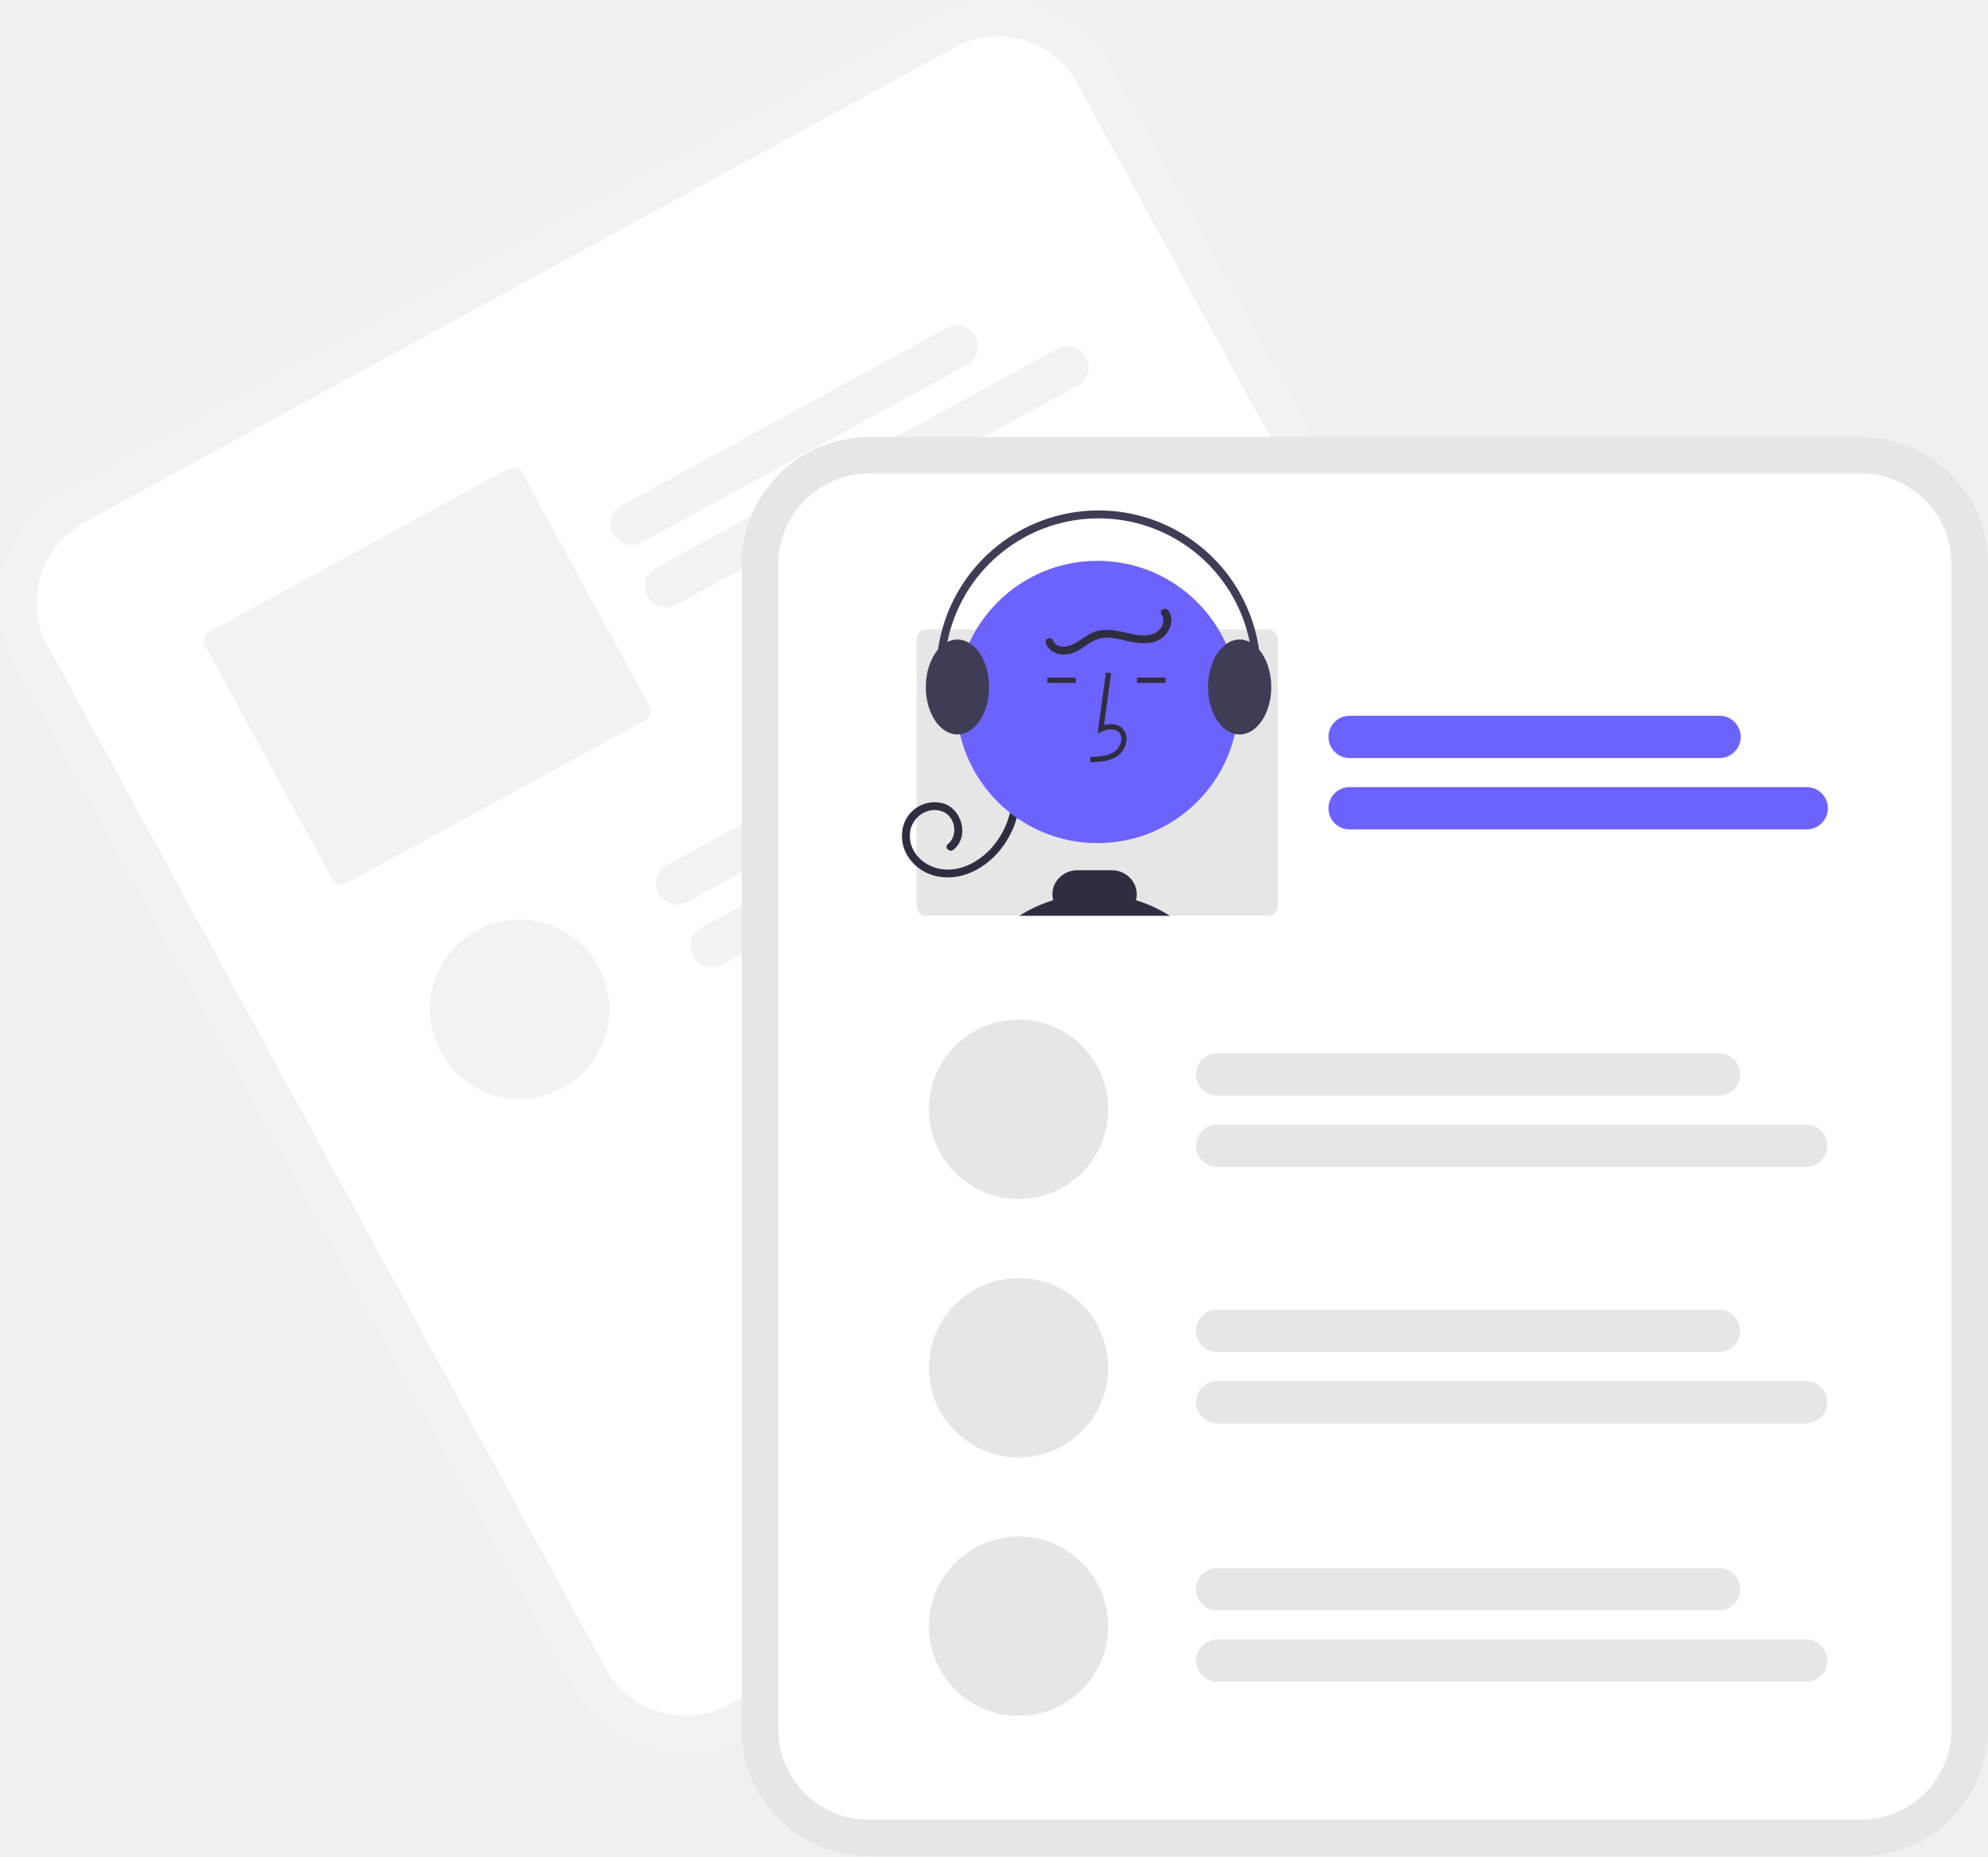
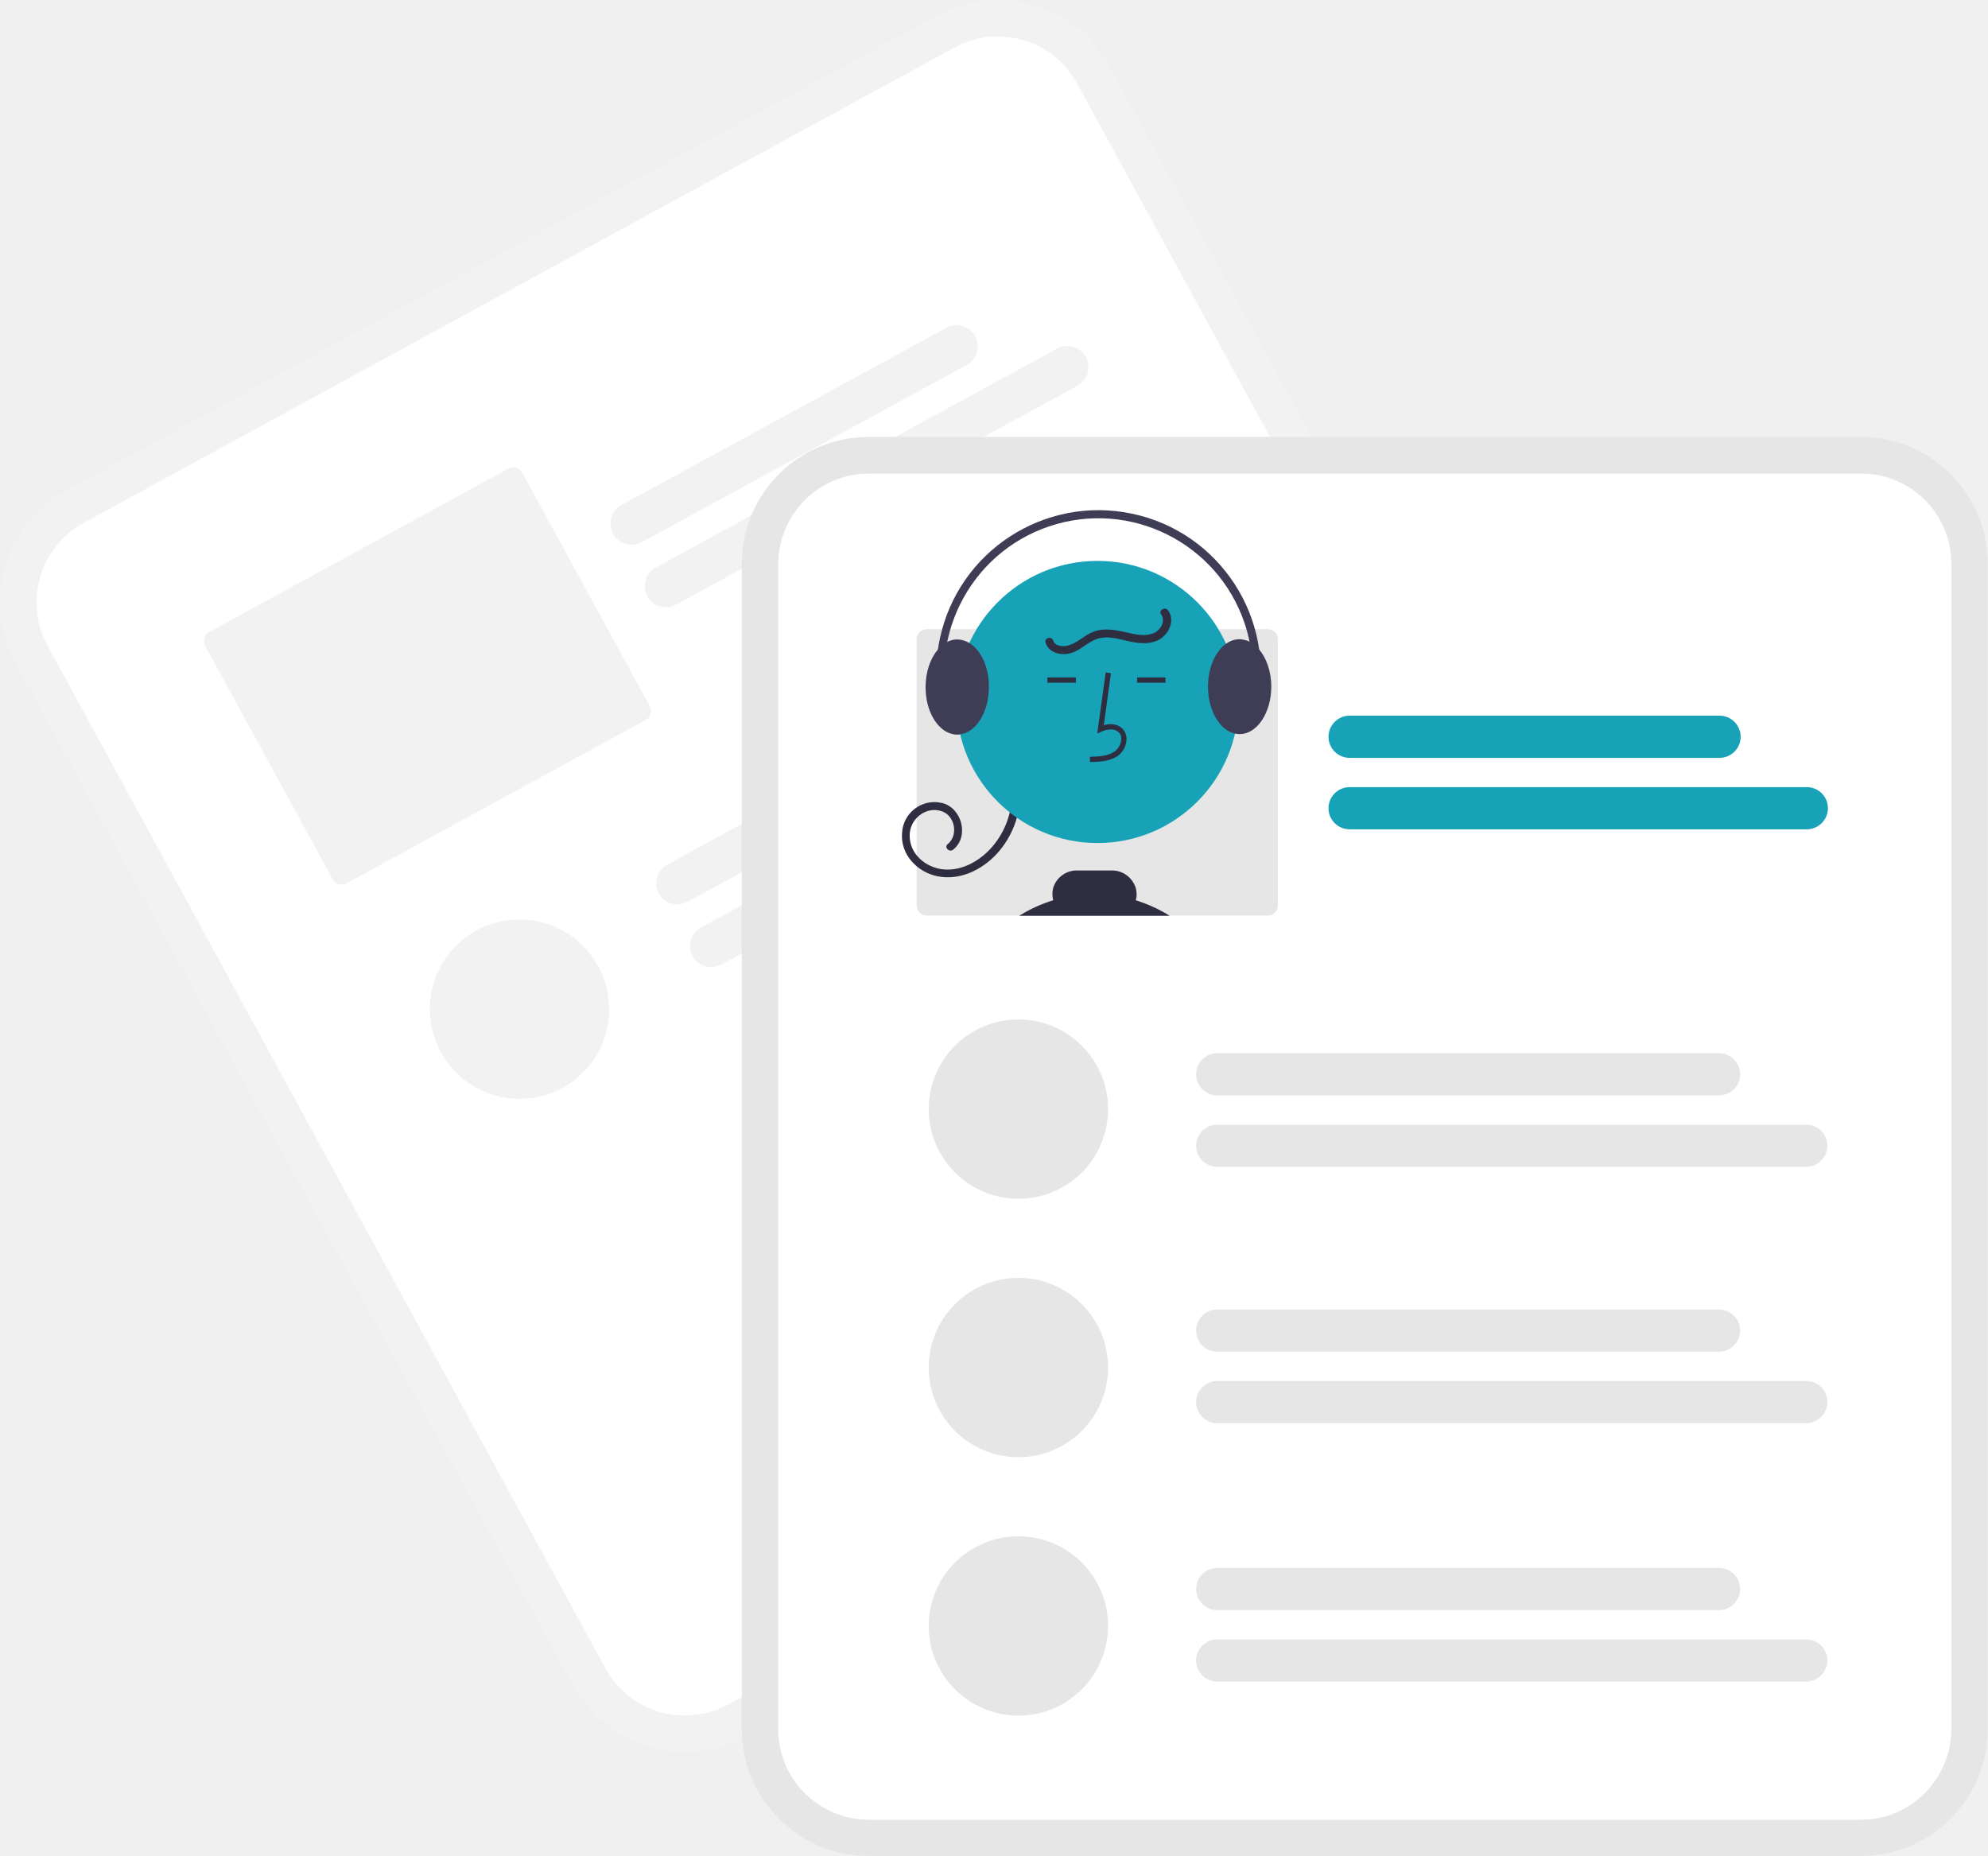
- <svg xmlns="http://www.w3.org/2000/svg" id="b85b6090-e265-40b4-b5a6-f759bbd384f1" data-name="Layer 1" width="753.875" height="703.828" viewBox="0 0 753.875 703.828">
-   <path d="M578.475,103.958l-23.068,12.587L271.198,271.614,248.13,284.201a48.179,48.179,0,0,0-19.195,65.296L440.578,737.391a48.179,48.179,0,0,0,65.296,19.196l.06-.033L836.159,576.375l.06-.033a48.179,48.179,0,0,0,19.196-65.296L643.771,123.153A48.179,48.179,0,0,0,578.475,103.958Z" transform="translate(-223.0627 -98.08587)" fill="#f2f2f2" />
-   <path d="M585.111,116.119l-27.323,14.908L282.088,281.455,254.766,296.363a34.309,34.309,0,0,0-13.67,46.499L452.739,730.755a34.309,34.309,0,0,0,46.499,13.67l.06-.033L829.523,564.214l.06-.033a34.309,34.309,0,0,0,13.669-46.499L631.61,129.789A34.309,34.309,0,0,0,585.111,116.119Z" transform="translate(-223.0627 -98.08587)" fill="#fff" />
-   <path d="M589.667,236.521,466.505,303.721a8.014,8.014,0,1,1-7.677-14.07l123.162-67.2a8.014,8.014,0,1,1,7.677,14.07Z" transform="translate(-223.0627 -98.08587)" fill="#f2f2f2" />
-   <path d="M631.641,244.431,479.46,327.464a8.014,8.014,0,0,1-7.677-14.07l152.181-83.033a8.014,8.014,0,1,1,7.677,14.07Z" transform="translate(-223.0627 -98.08587)" fill="#f2f2f2" />
-   <path d="M415.872,275.748l-113.548,61.954a3.841,3.841,0,0,0-1.532,5.21L349.144,431.53a3.841,3.841,0,0,0,5.21,1.532l113.548-61.954a3.841,3.841,0,0,0,1.532-5.21l-48.352-88.617A3.841,3.841,0,0,0,415.872,275.748Z" transform="translate(-223.0627 -98.08587)" fill="#f2f2f2" />
-   <path d="M650.776,348.963,483.723,440.111a8.014,8.014,0,1,1-7.677-14.07l167.053-91.148a8.014,8.014,0,1,1,7.677,14.07Z" transform="translate(-223.0627 -98.08587)" fill="#f2f2f2" />
-   <path d="M692.751,356.872,496.678,463.854a8.014,8.014,0,0,1-7.677-14.07L685.074,342.802a8.014,8.014,0,1,1,7.677,14.07Z" transform="translate(-223.0627 -98.08587)" fill="#f2f2f2" />
-   <circle cx="197.039" cy="382.672" r="34" fill="#f2f2f2" />
-   <path d="M928.812,263.788H552.494a48.179,48.179,0,0,0-48.125,48.125V753.789a48.179,48.179,0,0,0,48.125,48.125H928.812a48.179,48.179,0,0,0,48.125-48.125V311.913A48.179,48.179,0,0,0,928.812,263.788Z" transform="translate(-223.0627 -98.08587)" fill="#e6e6e6" />
-   <path d="M928.813,277.642H552.494a34.309,34.309,0,0,0-34.271,34.271V753.789A34.309,34.309,0,0,0,552.494,788.06H928.813a34.309,34.309,0,0,0,34.271-34.271V311.913A34.309,34.309,0,0,0,928.813,277.642Z" transform="translate(-223.0627 -98.08587)" fill="#fff" />
-   <path d="M875.143,385.517H734.842a8.014,8.014,0,0,1,0-16.028H875.143a8.014,8.014,0,1,1,0,16.028Z" transform="translate(-223.0627 -98.08587)" fill="#6c63ff" />
-   <path d="M908.201,412.565H734.842a8.014,8.014,0,1,1,0-16.028h173.36a8.014,8.014,0,0,1,0,16.028Z" transform="translate(-223.0627 -98.08587)" fill="#6c63ff" />
-   <path d="M703.792,336.711H574.442a3.841,3.841,0,0,0-3.84,3.84v100.95a3.841,3.841,0,0,0,3.84,3.84h129.35a3.841,3.841,0,0,0,3.84-3.84v-100.95A3.841,3.841,0,0,0,703.792,336.711Z" transform="translate(-223.0627 -98.08587)" fill="#e6e6e6" />
-   <path d="M609.924,398.701a34.087,34.087,0,0,1-8.804,23.076c-5.656,6.207-14.076,10.324-22.573,8.62-7.824-1.568-14.182-8.407-13.389-16.68a12.356,12.356,0,0,1,15.267-11.095c7.433,1.929,10.394,12.641,4.201,17.669-1.486,1.206-3.621-.904-2.121-2.121,4.094-3.324,2.829-10.595-2.112-12.419-5.754-2.123-11.85,2.443-12.264,8.326-.491,6.974,4.852,12.226,11.404,13.463,7.088,1.338,14.115-2.29,18.918-7.297a30.955,30.955,0,0,0,8.474-21.542,1.501,1.501,0,0,1,3,0Z" transform="translate(-223.0627 -98.08587)" fill="#2f2e41" />
-   <circle cx="416.155" cy="266.167" r="53.519" fill="#6c63ff" />
-   <path d="M636.48,387.089l-.056-2c3.721-.104,7.001-.337,9.466-2.138a6.148,6.148,0,0,0,2.381-4.528,3.514,3.514,0,0,0-1.153-2.895c-1.636-1.382-4.269-.935-6.188-.055l-1.655.759,3.173-23.19,1.981.271-2.699,19.727c2.607-.767,5.023-.437,6.678.961a5.471,5.471,0,0,1,1.86,4.492,8.133,8.133,0,0,1-3.2,6.073C643.903,386.881,639.787,386.996,636.48,387.089Z" transform="translate(-223.0627 -98.08587)" fill="#2f2e41" />
-   <rect x="431.167" y="256.929" width="10.771" height="2" fill="#2f2e41" />
-   <rect x="397.167" y="256.929" width="10.771" height="2" fill="#2f2e41" />
-   <path d="M609.572,445.341a53.006,53.006,0,0,1,12.89-5.93,8.568,8.568,0,0,1,.02-4.71,9.426,9.426,0,0,1,9.13-6.63h13.04a9.46,9.46,0,0,1,9.15,6.64,8.532,8.532,0,0,1,.02,4.7,53.167,53.167,0,0,1,12.89,5.93Z" transform="translate(-223.0627 -98.08587)" fill="#2f2e41" />
-   <path d="M700.522,344.391a11.571,11.571,0,0,0-3.53-2.87,8.367,8.367,0,0,0-3.85-.95,8.772,8.772,0,0,0-5.11,1.72c-4.07,2.88-6.89,9.09-6.89,16.28,0,9.02,4.44,16.5,10.21,17.8a8.253,8.253,0,0,0,1.79.2c6.61,0,12-8.07,12-18C705.142,352.811,703.332,347.681,700.522,344.391Z" transform="translate(-223.0627 -98.08587)" fill="#3f3d56" />
-   <path d="M590.602,341.861h-.01a8.578,8.578,0,0,0-4.45-1.29,8.367,8.367,0,0,0-3.85.95,11.571,11.571,0,0,0-3.53,2.87l-.01.01c-2.8,3.29-4.61,8.42-4.61,14.17,0,7.76,3.28,14.38,7.88,16.91a8.542,8.542,0,0,0,4.12,1.09,7.724,7.724,0,0,0,.96-.06h.01c6.16-.74,11.03-8.5,11.03-17.94C598.142,351.011,595.013,344.521,590.602,341.861Z" transform="translate(-223.0627 -98.08587)" fill="#3f3d56" />
-   <path d="M582.772,373.76a1.501,1.501,0,0,0,1.422-1.98,58.499,58.499,0,1,1,112.687-6.575,1.5,1.5,0,0,0,2.936.619A61.501,61.501,0,1,0,581.351,372.739,1.501,1.501,0,0,0,582.772,373.76Z" transform="translate(-223.0627 -98.08587)" fill="#3f3d56" />
-   <path d="M666.103,329.577c2.119,2.893,1.074,6.791-1.158,9.285-2.905,3.245-7.539,3.45-11.562,2.848-4.514-.676-9.303-2.791-13.873-1.366-3.895,1.215-6.674,4.748-10.721,5.635-3.589.787-7.881-.255-9.139-4.08-.605-1.838,2.291-2.626,2.893-.798.814,2.475,4.329,2.425,6.341,1.74,3.227-1.099,5.714-3.771,8.885-5.047,3.739-1.505,7.796-.825,11.603.032,3.588.808,7.718,2.006,11.293.497,2.645-1.117,4.75-4.635,2.847-7.232-1.142-1.559,1.46-3.057,2.59-1.514Z" transform="translate(-223.0627 -98.08587)" fill="#2f2e41" />
-   <path d="M874.932,513.492H684.63a8.014,8.014,0,1,1,0-16.028H874.932a8.014,8.014,0,0,1,0,16.028Z" transform="translate(-223.0627 -98.08587)" fill="#e6e6e6" />
-   <path d="M907.99,540.539H684.63a8.014,8.014,0,1,1,0-16.028H907.99a8.014,8.014,0,1,1,0,16.028Z" transform="translate(-223.0627 -98.08587)" fill="#e6e6e6" />
-   <path d="M874.932,610.705H684.63a8.014,8.014,0,1,1,0-16.028H874.932a8.014,8.014,0,1,1,0,16.028Z" transform="translate(-223.0627 -98.08587)" fill="#e6e6e6" />
-   <path d="M907.99,637.753H684.63a8.014,8.014,0,1,1,0-16.028H907.99a8.014,8.014,0,1,1,0,16.028Z" transform="translate(-223.0627 -98.08587)" fill="#e6e6e6" />
-   <circle cx="386.25" cy="420.614" r="34" fill="#e6e6e6" />
-   <circle cx="386.25" cy="518.614" r="34" fill="#e6e6e6" />
-   <path d="M874.932,708.705H684.63a8.014,8.014,0,1,1,0-16.028H874.932a8.014,8.014,0,1,1,0,16.028Z" transform="translate(-223.0627 -98.08587)" fill="#e6e6e6" />
-   <path d="M907.99,735.753H684.63a8.014,8.014,0,1,1,0-16.028H907.99a8.014,8.014,0,1,1,0,16.028Z" transform="translate(-223.0627 -98.08587)" fill="#e6e6e6" />
-   <circle cx="386.25" cy="616.614" r="34" fill="#e6e6e6" />
+ <svg xmlns="http://www.w3.org/2000/svg" version="1.1" id="b85b6090-e265-40b4-b5a6-f759bbd384f1" x="0px" y="0px" viewBox="0 0 753.9 703.8" style="enable-background:new 0 0 753.9 703.8;" xml:space="preserve">
+   <style type="text/css">
+ 	.st0{fill:#F2F2F2;}
+ 	.st1{fill:#FFFFFF;}
+ 	.st2{fill:#E6E6E6;}
+ 	.st3{fill:#17A2B8;}
+ 	.st4{fill:#2F2E41;}
+ 	.st5{fill:#3F3D56;}
+ </style>
+   <path class="st0" d="M355.4,5.9l-23.1,12.6L48.1,173.5l-23.1,12.6c-23.3,12.8-31.9,42-19.2,65.3l211.6,387.9  c12.8,23.3,42,31.9,65.3,19.2l0.1,0l330.2-180.2l0.1,0c23.3-12.8,31.9-42,19.2-65.3L420.7,25.1C408,1.8,378.7-6.8,355.4,5.9z" />
+   <path class="st1" d="M362,18l-27.3,14.9L59,183.4l-27.3,14.9C15.1,207.4,9,228.2,18,244.8l211.6,387.9c9.1,16.6,29.9,22.7,46.5,13.7  l0.1,0l330.2-180.2l0.1,0c16.6-9.1,22.7-29.9,13.7-46.5L408.5,31.7C399.5,15.1,378.7,9,362,18z" />
+   <path class="st0" d="M366.6,138.4l-123.2,67.2c-3.9,2.1-8.8,0.7-10.9-3.2s-0.7-8.8,3.2-10.9l0,0l123.2-67.2  c3.9-2.1,8.8-0.7,10.9,3.2C371.9,131.4,370.5,136.3,366.6,138.4L366.6,138.4z" />
+   <path class="st0" d="M408.6,146.3l-152.2,83c-3.9,2.1-8.8,0.7-10.9-3.2s-0.7-8.8,3.2-10.9l0,0l152.2-83c3.9-2.1,8.8-0.7,10.9,3.2  C413.9,139.4,412.5,144.2,408.6,146.3L408.6,146.3z" />
+   <path class="st0" d="M192.8,177.7l-113.5,62c-1.9,1-2.5,3.3-1.5,5.2l48.4,88.6c1,1.9,3.3,2.5,5.2,1.5l113.5-62  c1.9-1,2.5-3.3,1.5-5.2L198,179.2C197,177.3,194.7,176.6,192.8,177.7z" />
+   <path class="st0" d="M427.7,250.9L260.7,342c-3.9,2.1-8.8,0.7-10.9-3.2s-0.7-8.8,3.2-10.9l0,0L420,236.8c3.9-2.1,8.8-0.7,10.9,3.2  C433,243.9,431.6,248.8,427.7,250.9L427.7,250.9z" />
+   <path class="st0" d="M469.7,258.8l-196.1,107c-3.9,2.1-8.8,0.7-10.9-3.2s-0.7-8.8,3.2-10.9l0,0l196.1-107c3.9-2.1,8.8-0.7,10.9,3.2  C475,251.8,473.6,256.7,469.7,258.8L469.7,258.8z" />
+   <circle class="st0" cx="197" cy="382.7" r="34" />
+   <path class="st2" d="M705.7,165.7H329.4c-26.6,0-48.1,21.6-48.1,48.1v441.9c0,26.6,21.6,48.1,48.1,48.1h376.3  c26.6,0,48.1-21.6,48.1-48.1V213.8C753.8,187.3,732.3,165.7,705.7,165.7z" />
+   <path class="st1" d="M705.8,179.6H329.4c-18.9,0-34.2,15.4-34.3,34.3v441.9c0,18.9,15.4,34.2,34.3,34.3h376.3  c18.9,0,34.2-15.4,34.3-34.3V213.8C740,194.9,724.7,179.6,705.8,179.6z" />
+   <path class="st3" d="M652.1,287.4H511.8c-4.4,0-8-3.6-8-8c0-4.4,3.6-8,8-8h140.3c4.4,0,8,3.6,8,8  C660.1,283.8,656.5,287.4,652.1,287.4C652.1,287.4,652.1,287.4,652.1,287.4z" />
+   <path class="st3" d="M685.1,314.5H511.8c-4.4,0-8-3.6-8-8c0-4.4,3.6-8,8-8h173.4c4.4,0,8,3.6,8,8  C693.2,310.9,689.6,314.5,685.1,314.5z" />
+   <path class="st2" d="M480.7,238.6H351.4c-2.1,0-3.8,1.7-3.8,3.8v101c0,2.1,1.7,3.8,3.8,3.8h129.4c2.1,0,3.8-1.7,3.8-3.8v-101  C484.6,240.3,482.9,238.6,480.7,238.6z" />
+   <path class="st4" d="M386.9,300.6c0.1,8.5-3.1,16.8-8.8,23.1c-5.7,6.2-14.1,10.3-22.6,8.6c-7.8-1.6-14.2-8.4-13.4-16.7  c0.5-6.8,6.4-11.9,13.2-11.4c0.7,0.1,1.4,0.2,2,0.3c7.4,1.9,10.4,12.6,4.2,17.7c-1.5,1.2-3.6-0.9-2.1-2.1c4.1-3.3,2.8-10.6-2.1-12.4  c-5.8-2.1-11.8,2.4-12.3,8.3c-0.5,7,4.9,12.2,11.4,13.5c7.1,1.3,14.1-2.3,18.9-7.3c5.5-5.8,8.5-13.5,8.5-21.5c0-0.8,0.7-1.5,1.6-1.4  C386.2,299.2,386.8,299.8,386.9,300.6L386.9,300.6z" />
+   <circle class="st3" cx="416.2" cy="266.2" r="53.5" />
+   <path class="st4" d="M413.4,289l-0.1-2c3.7-0.1,7-0.3,9.5-2.1c1.4-1.1,2.3-2.7,2.4-4.5c0.1-1.1-0.3-2.2-1.2-2.9  c-1.6-1.4-4.3-0.9-6.2-0.1l-1.7,0.8l3.2-23.2l2,0.3l-2.7,19.7c2.6-0.8,5-0.4,6.7,1c1.3,1.1,2,2.8,1.9,4.5c-0.1,2.4-1.3,4.6-3.2,6.1  C420.8,288.8,416.7,288.9,413.4,289z" />
+   <rect x="431.2" y="256.9" class="st4" width="10.8" height="2" />
+   <rect x="397.2" y="256.9" class="st4" width="10.8" height="2" />
+   <path class="st4" d="M386.5,347.3c4-2.5,8.3-4.5,12.9-5.9c-0.4-1.5-0.4-3.2,0-4.7c1.2-4,5-6.7,9.1-6.6h13c4.2-0.1,7.9,2.6,9.2,6.6  c0.4,1.5,0.5,3.2,0,4.7c4.5,1.4,8.9,3.4,12.9,5.9L386.5,347.3z" />
+   <path class="st5" d="M477.5,246.3c-1-1.2-2.2-2.2-3.5-2.9c-1.2-0.6-2.5-0.9-3.9-1c-1.8,0-3.6,0.6-5.1,1.7c-4.1,2.9-6.9,9.1-6.9,16.3  c0,9,4.4,16.5,10.2,17.8c0.6,0.1,1.2,0.2,1.8,0.2c6.6,0,12-8.1,12-18C482.1,254.7,480.3,249.6,477.5,246.3z" />
+   <path class="st5" d="M367.5,243.8L367.5,243.8c-1.3-0.8-2.9-1.3-4.5-1.3c-1.3,0-2.7,0.3-3.9,1c-1.4,0.7-2.6,1.7-3.5,2.9l0,0  c-2.8,3.3-4.6,8.4-4.6,14.2c0,7.8,3.3,14.4,7.9,16.9c1.3,0.7,2.7,1.1,4.1,1.1c0.3,0,0.6,0,1-0.1h0c6.2-0.7,11-8.5,11-17.9  C375.1,252.9,371.9,246.4,367.5,243.8z" />
+   <path class="st5" d="M359.7,275.7c0.8,0,1.5-0.7,1.5-1.5c0-0.2,0-0.3-0.1-0.5c-10.3-30.6,6.2-63.8,36.8-74.1  c30.6-10.3,63.8,6.2,74.1,36.8c3.3,9.9,3.9,20.5,1.8,30.7c-0.2,0.8,0.3,1.6,1.2,1.8s1.6-0.3,1.8-1.2l0,0c7-33.2-14.2-65.9-47.5-72.9  c-33.2-7-65.9,14.2-72.9,47.5c-2.3,10.7-1.6,21.9,1.9,32.3C358.5,275.3,359.1,275.7,359.7,275.7z" />
+   <path class="st4" d="M443,231.5c2.1,2.9,1.1,6.8-1.2,9.3c-2.9,3.2-7.5,3.5-11.6,2.8c-4.5-0.7-9.3-2.8-13.9-1.4  c-3.9,1.2-6.7,4.7-10.7,5.6c-3.6,0.8-7.9-0.3-9.1-4.1c-0.6-1.8,2.3-2.6,2.9-0.8c0.8,2.5,4.3,2.4,6.3,1.7c3.2-1.1,5.7-3.8,8.9-5  c3.7-1.5,7.8-0.8,11.6,0c3.6,0.8,7.7,2,11.3,0.5c2.6-1.1,4.7-4.6,2.8-7.2C439.3,231.4,441.9,229.9,443,231.5L443,231.5z" />
+   <path class="st2" d="M651.9,415.4H461.6c-4.4,0-8-3.6-8-8c0-4.4,3.6-8,8-8h190.3c4.4,0,8,3.6,8,8  C659.9,411.8,656.3,415.4,651.9,415.4z" />
+   <path class="st2" d="M684.9,442.5H461.6c-4.4,0-8-3.6-8-8c0-4.4,3.6-8,8-8h223.4c4.4,0,8,3.6,8,8  C692.9,438.9,689.4,442.5,684.9,442.5z" />
+   <path class="st2" d="M651.9,512.6H461.6c-4.4,0-8-3.6-8-8s3.6-8,8-8c0,0,0,0,0,0h190.3c4.4,0,8,3.6,8,8  C659.9,509,656.3,512.6,651.9,512.6C651.9,512.6,651.9,512.6,651.9,512.6z" />
+   <path class="st2" d="M684.9,539.7H461.6c-4.4,0-8-3.6-8-8c0-4.4,3.6-8,8-8h223.4c4.4,0,8,3.6,8,8  C692.9,536.1,689.4,539.7,684.9,539.7z" />
+   <circle class="st2" cx="386.2" cy="420.6" r="34" />
+   <circle class="st2" cx="386.2" cy="518.6" r="34" />
+   <path class="st2" d="M651.9,610.6H461.6c-4.4,0-8-3.6-8-8s3.6-8,8-8c0,0,0,0,0,0h190.3c4.4,0,8,3.6,8,8  C659.9,607,656.3,610.6,651.9,610.6C651.9,610.6,651.9,610.6,651.9,610.6z" />
+   <path class="st2" d="M684.9,637.7H461.6c-4.4,0-8-3.6-8-8c0-4.4,3.6-8,8-8h223.4c4.4,0,8,3.6,8,8  C692.9,634.1,689.4,637.7,684.9,637.7z" />
+   <circle class="st2" cx="386.2" cy="616.6" r="34" />
</svg>
